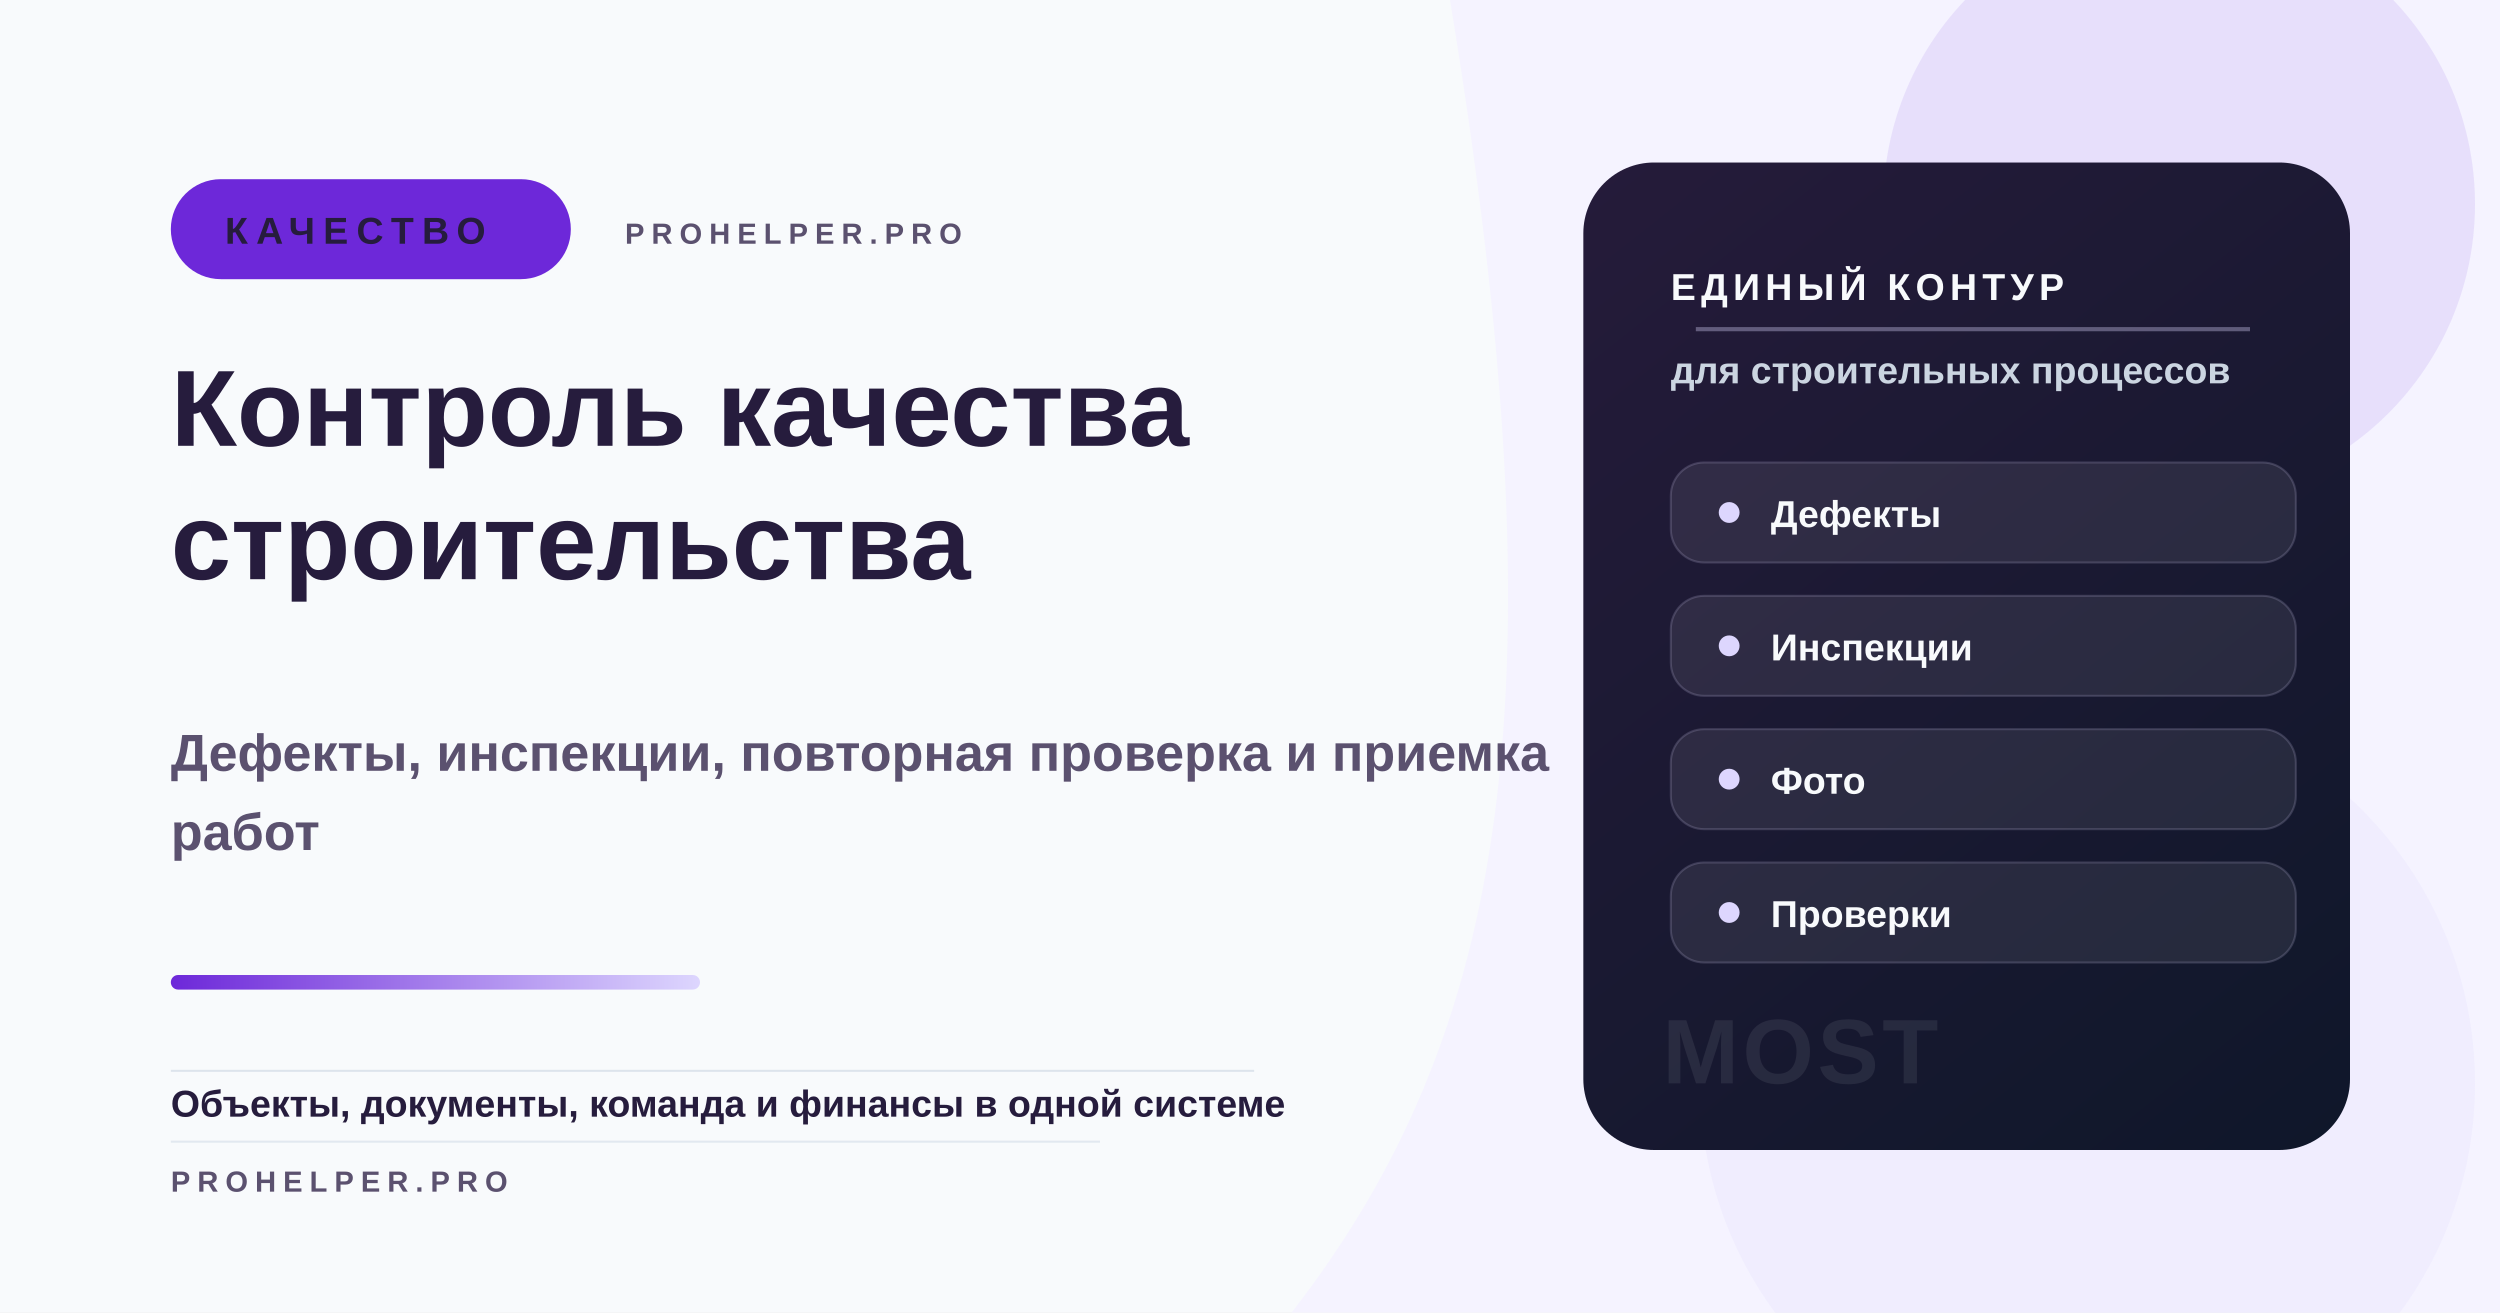
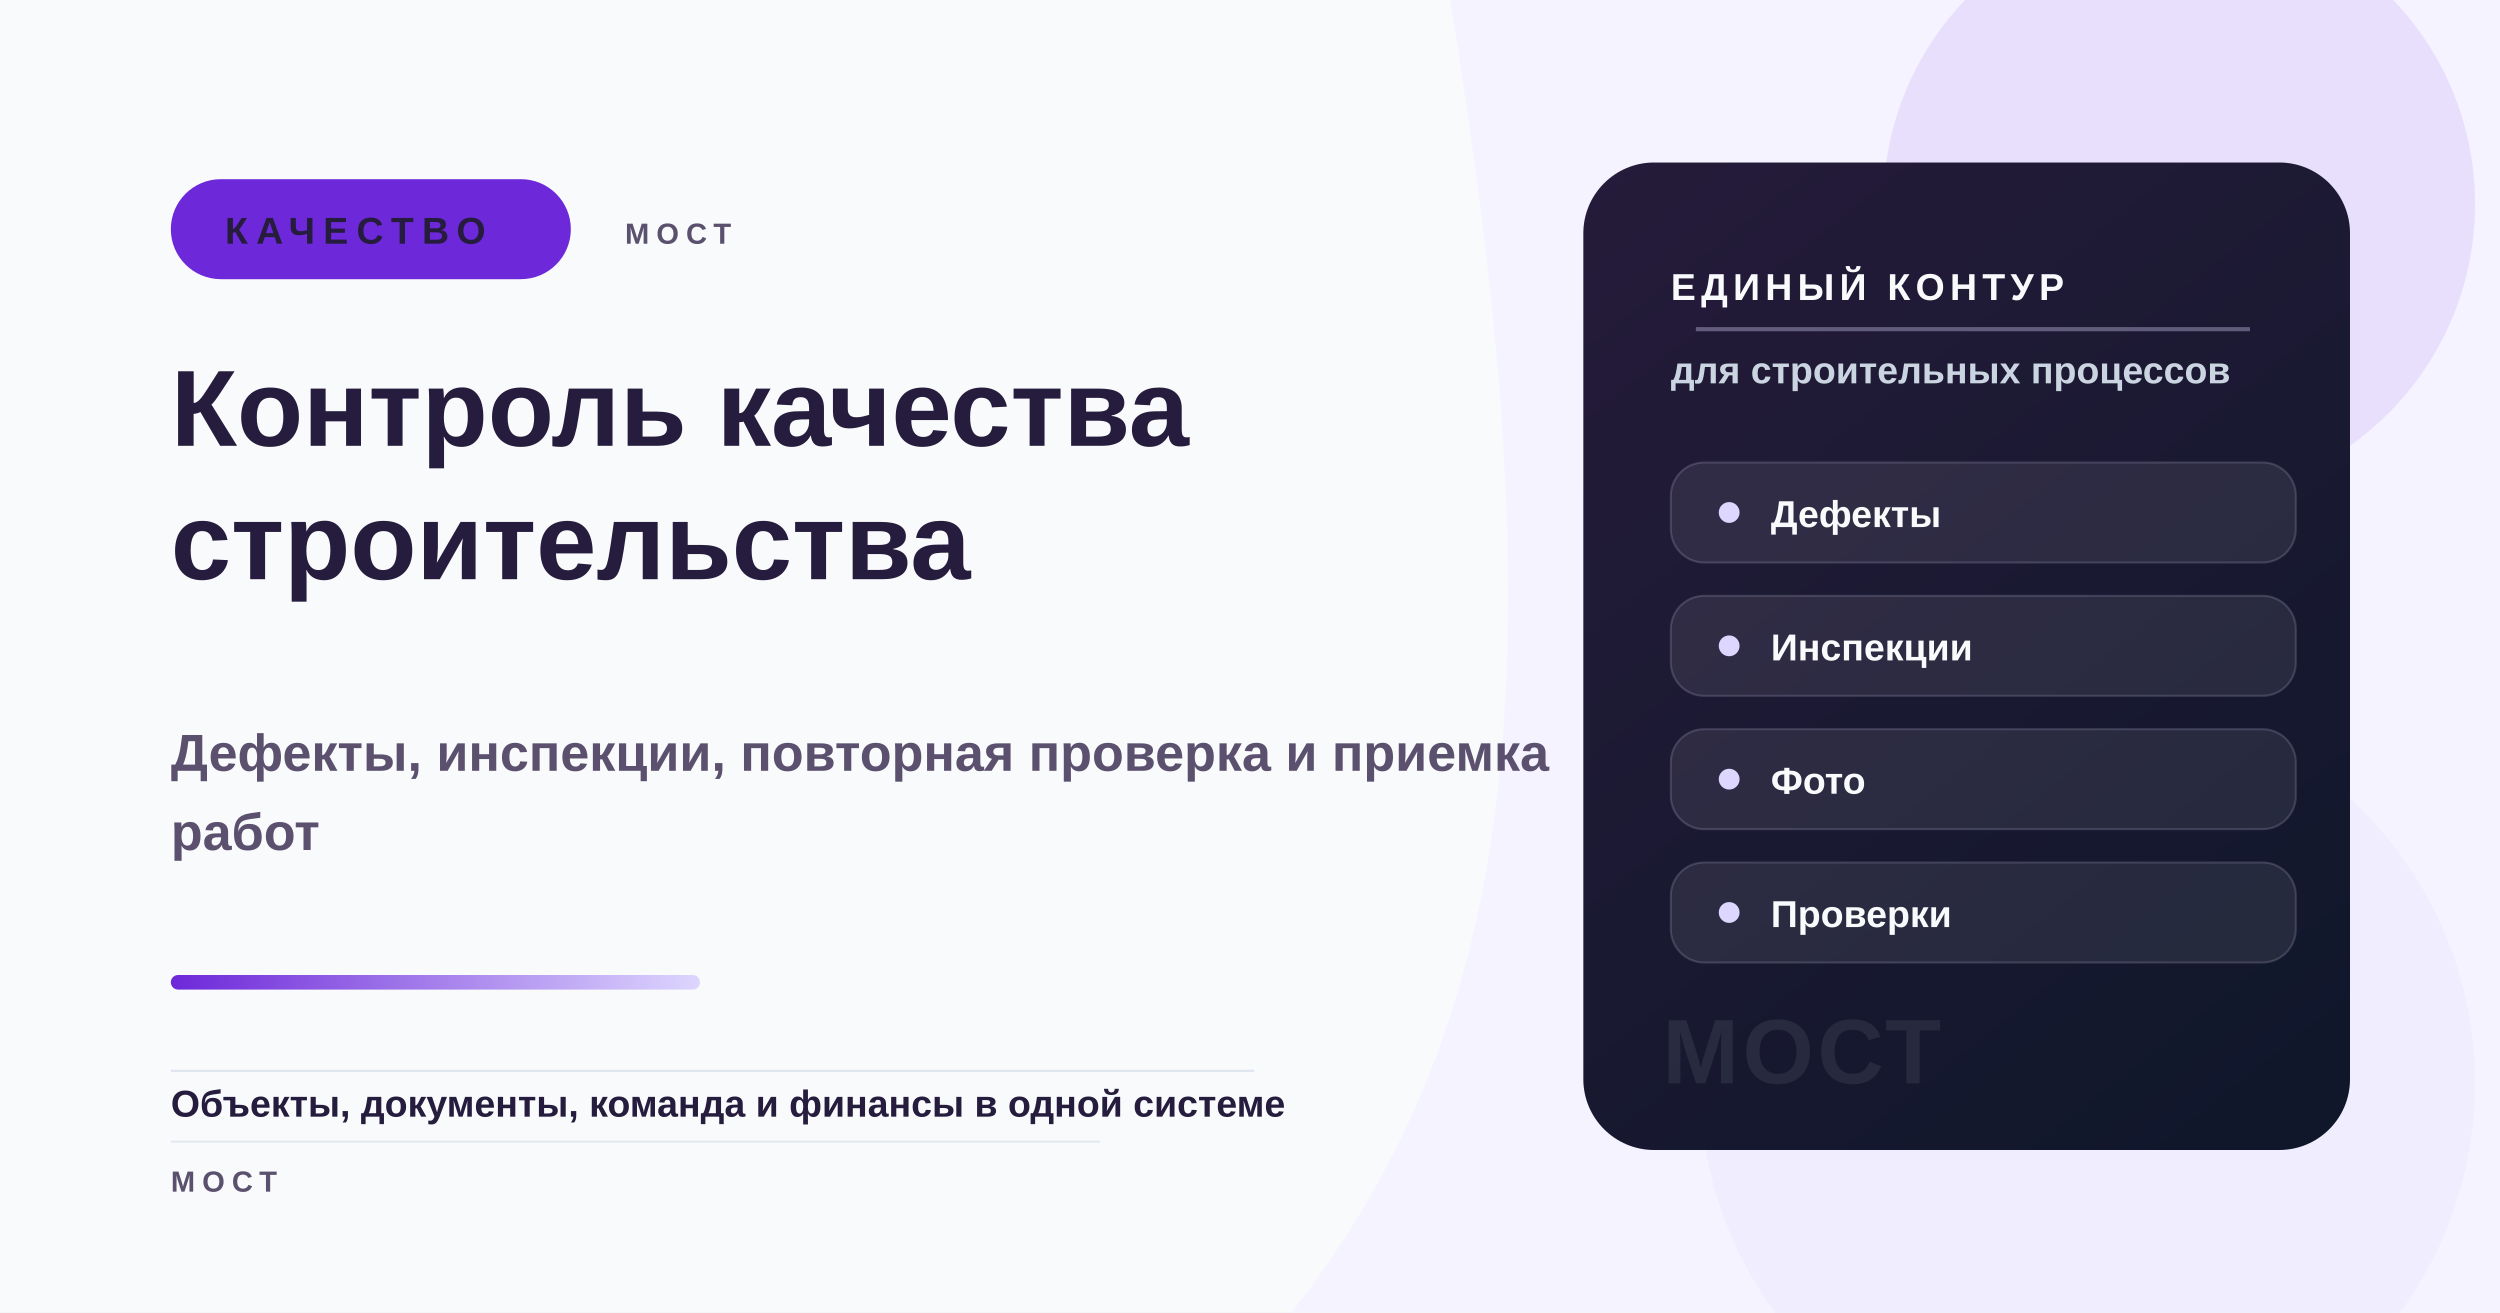
<svg xmlns="http://www.w3.org/2000/svg" width="1200" height="630" viewBox="0 0 1200 630" fill="none">
  <defs>
    <linearGradient id="panel-construction-quality-control" x1="760" y1="82" x2="1128" y2="548" gradientUnits="userSpaceOnUse">
      <stop stop-color="#251B3A" />
      <stop offset="1" stop-color="#0F172A" />
    </linearGradient>
    <linearGradient id="accent-construction-quality-control" x1="0" y1="0" x2="1" y2="0">
      <stop stop-color="#6D28D9" />
      <stop offset="1" stop-color="#DDD6FE" />
    </linearGradient>
    <style>
      .brand { font-family: 'Segoe UI', Arial, sans-serif; font-size: 18px; font-weight: 800; letter-spacing: 0.22em; fill: #261C3D; }
      .domain { font-family: 'Segoe UI', Arial, sans-serif; font-size: 14px; font-weight: 700; letter-spacing: 0.24em; fill: #5B516F; }
      .title { font-family: 'Segoe UI', Arial, sans-serif; font-size: 52px; font-weight: 800; fill: #261C3D; }
      .subtitle { font-family: 'Segoe UI', Arial, sans-serif; font-size: 25px; font-weight: 600; fill: #5B516F; }
      .footer { font-family: 'Segoe UI', Arial, sans-serif; font-size: 18px; font-weight: 700; fill: #261C3D; }
      .panel-title { font-family: 'Segoe UI', Arial, sans-serif; font-size: 18px; font-weight: 800; letter-spacing: 0.14em; fill: #F8FAFC; }
      .panel-copy { font-family: 'Segoe UI', Arial, sans-serif; font-size: 18px; font-weight: 600; fill: #CBD5E1; }
      .capability { font-family: 'Segoe UI', Arial, sans-serif; font-size: 18px; font-weight: 700; fill: #F8FAFC; }
      .stamp { font-family: 'Segoe UI', Arial, sans-serif; font-size: 44px; font-weight: 900; letter-spacing: 0.04em; fill: #F8FAFC; opacity: 0.08; }
    </style>
  </defs>
  <rect width="1200" height="630" fill="#F8FAFC" />
  <path d="M696 0H1200V630H620C724 496 751 334 696 0Z" fill="#F5F3FF" />
  <path d="M82 514H602" stroke="#CBD5E1" stroke-width="1" stroke-opacity="0.6" />
  <path d="M82 548H528" stroke="#E2E8F0" stroke-width="1" />
  <circle cx="1046" cy="98" r="142" fill="#6D28D9" fill-opacity="0.10" />
  <circle cx="1002" cy="520" r="186" fill="#DDD6FE" fill-opacity="0.18" />
  <rect x="760" y="78" width="368" height="474" rx="34" fill="url(#panel-construction-quality-control)" />
  <path d="M814 158H1080" stroke="#DDD6FE" stroke-width="2" stroke-opacity="0.35" />
  <text x="802" y="144" class="panel-title">ЕДИНЫЙ КОНТУР</text>
  <text x="802" y="184" class="panel-copy">для строительных процессов</text>
  <g>
    <rect x="802" y="222" width="300" height="48" rx="16" fill="#FFFFFF" fill-opacity="0.08" stroke="#DDD6FE" stroke-opacity="0.18" />
    <circle cx="830" cy="246" r="5" fill="#DDD6FE" />
    <text x="850" y="253" class="capability">Дефекты</text>
  </g>
  <g>
    <rect x="802" y="286" width="300" height="48" rx="16" fill="#FFFFFF" fill-opacity="0.08" stroke="#DDD6FE" stroke-opacity="0.18" />
    <circle cx="830" cy="310" r="5" fill="#DDD6FE" />
    <text x="850" y="317" class="capability">Инспекции</text>
  </g>
  <g>
    <rect x="802" y="350" width="300" height="48" rx="16" fill="#FFFFFF" fill-opacity="0.08" stroke="#DDD6FE" stroke-opacity="0.18" />
    <circle cx="830" cy="374" r="5" fill="#DDD6FE" />
    <text x="850" y="381" class="capability">Фото</text>
  </g>
  <g>
    <rect x="802" y="414" width="300" height="48" rx="16" fill="#FFFFFF" fill-opacity="0.08" stroke="#DDD6FE" stroke-opacity="0.18" />
    <circle cx="830" cy="438" r="5" fill="#DDD6FE" />
    <text x="850" y="445" class="capability">Проверки</text>
  </g>
-   <text x="798" y="520" class="stamp">MOST</text>
+   <text x="798" y="520" class="stamp">МОСТ</text>
  <rect x="82" y="86" width="192" height="48" rx="24" fill="#6D28D9" />
  <text x="108" y="117" class="brand" fill="#FFFFFF">КАЧЕСТВО</text>
-   <text x="300" y="117" class="domain">PROHELPER.PRO</text>
+   <text x="300" y="117" class="domain">МОСТ</text>
  <text x="82" y="214" class="title">Контроль качества</text>
  <text x="82" y="278" class="title">строительства</text>
  <text x="82" y="370" class="subtitle">Дефекты, инспекции, повторная проверка и приемка</text>
  <text x="82" y="408" class="subtitle">работ</text>
  <rect x="82" y="468" width="254" height="7" rx="3.5" fill="url(#accent-construction-quality-control)" />
  <text x="82" y="536" class="footer">Объекты, документы, команда и финансы в одной системе</text>
-   <text x="82" y="572" class="domain">PROHELPER.PRO</text>
+   <text x="82" y="572" class="domain">МОСТ</text>
</svg>
